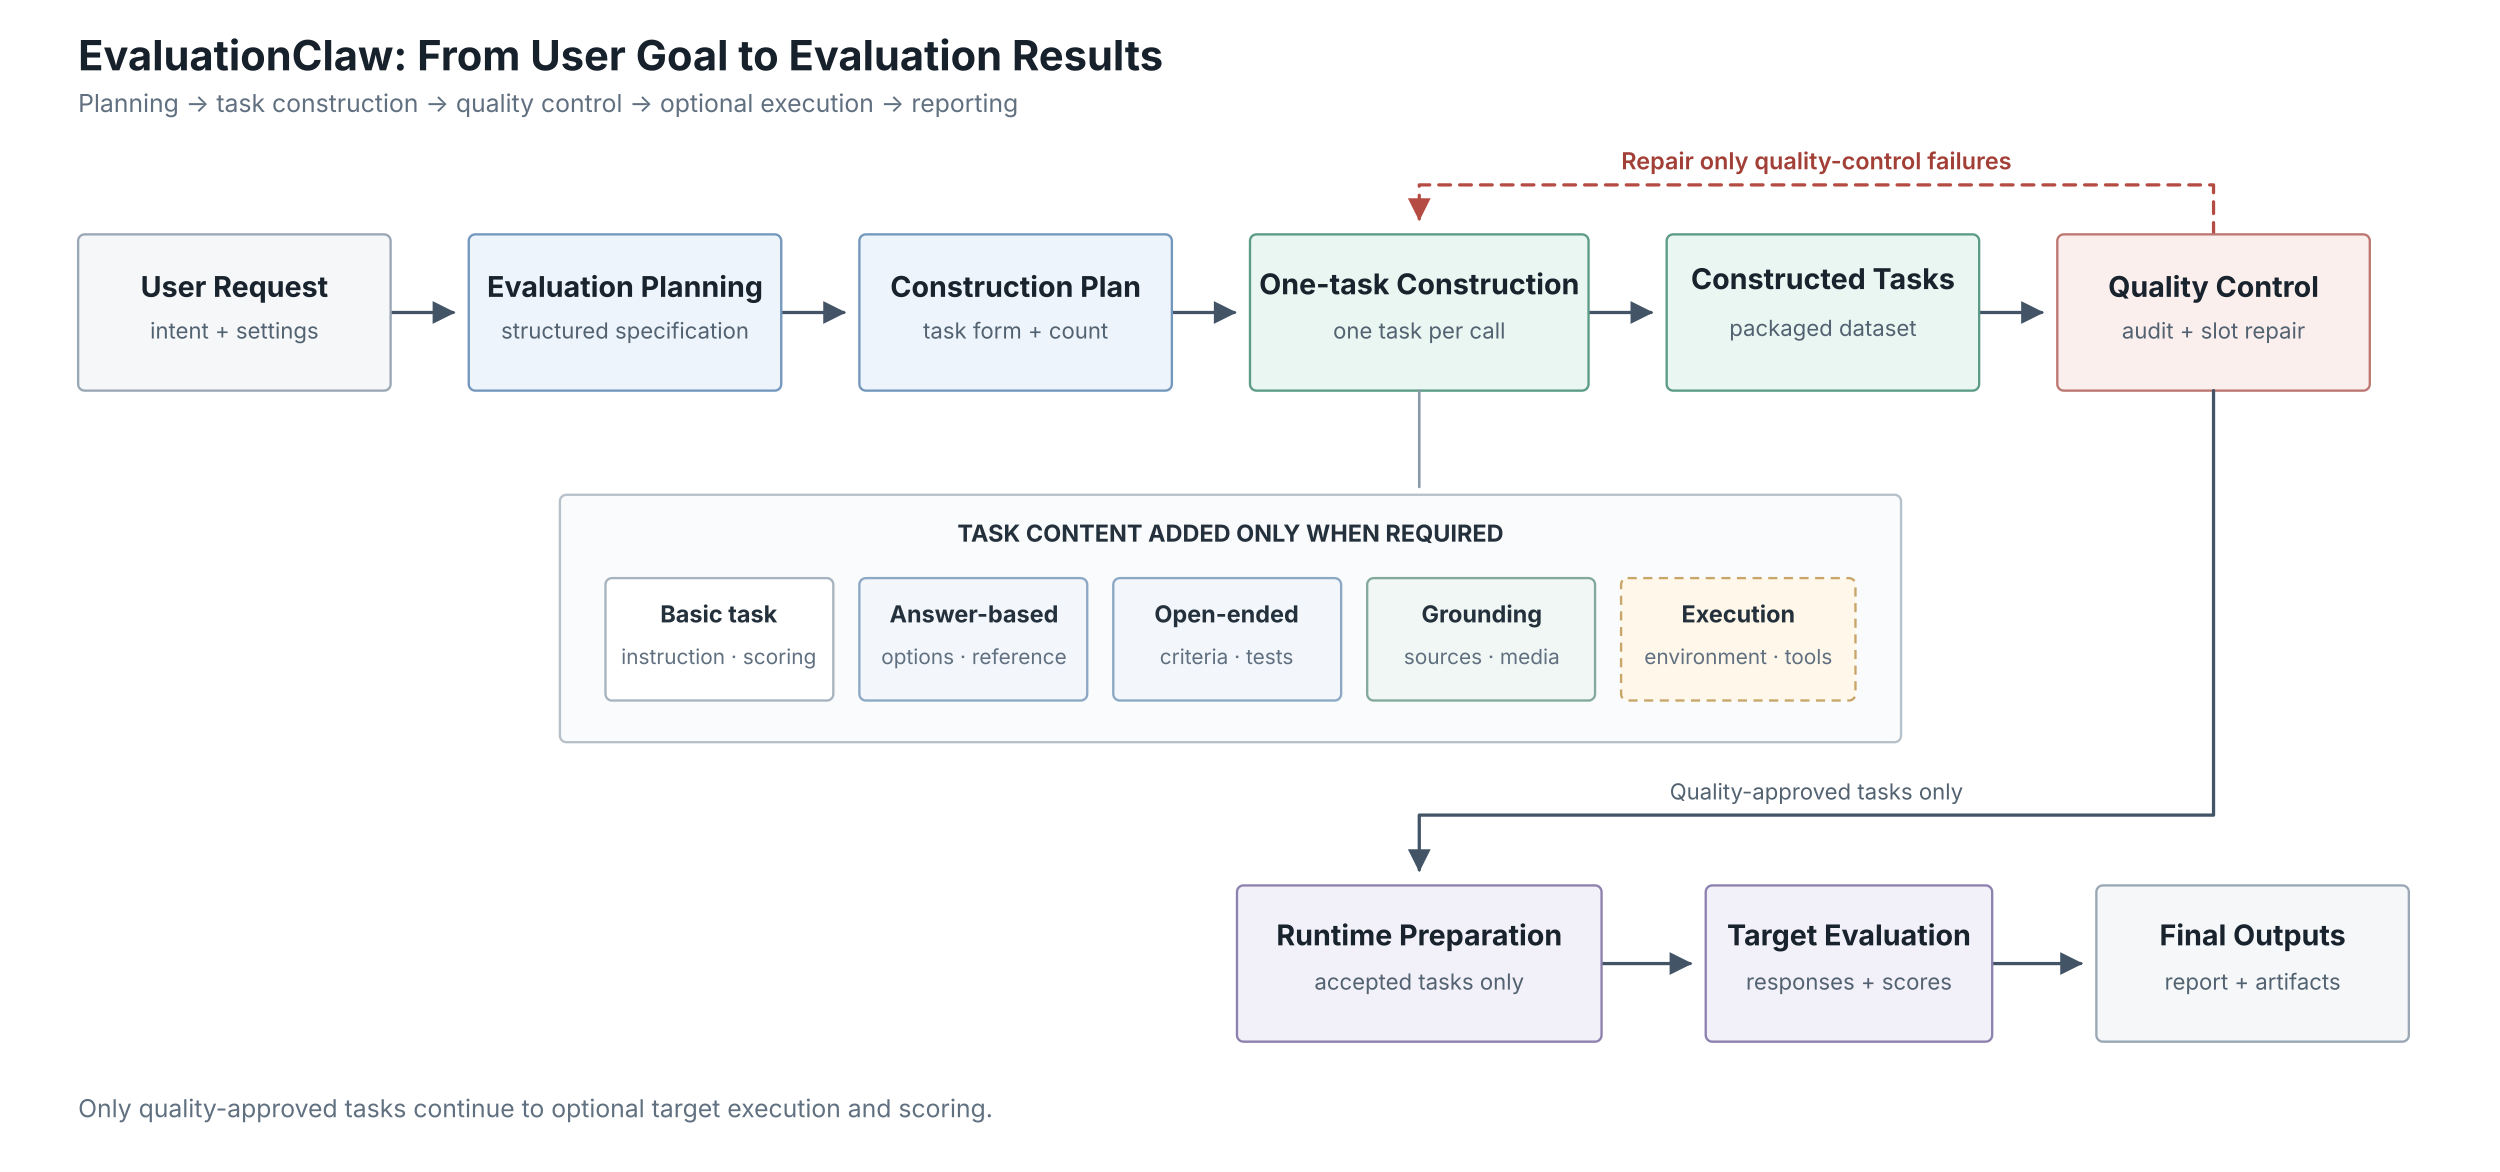
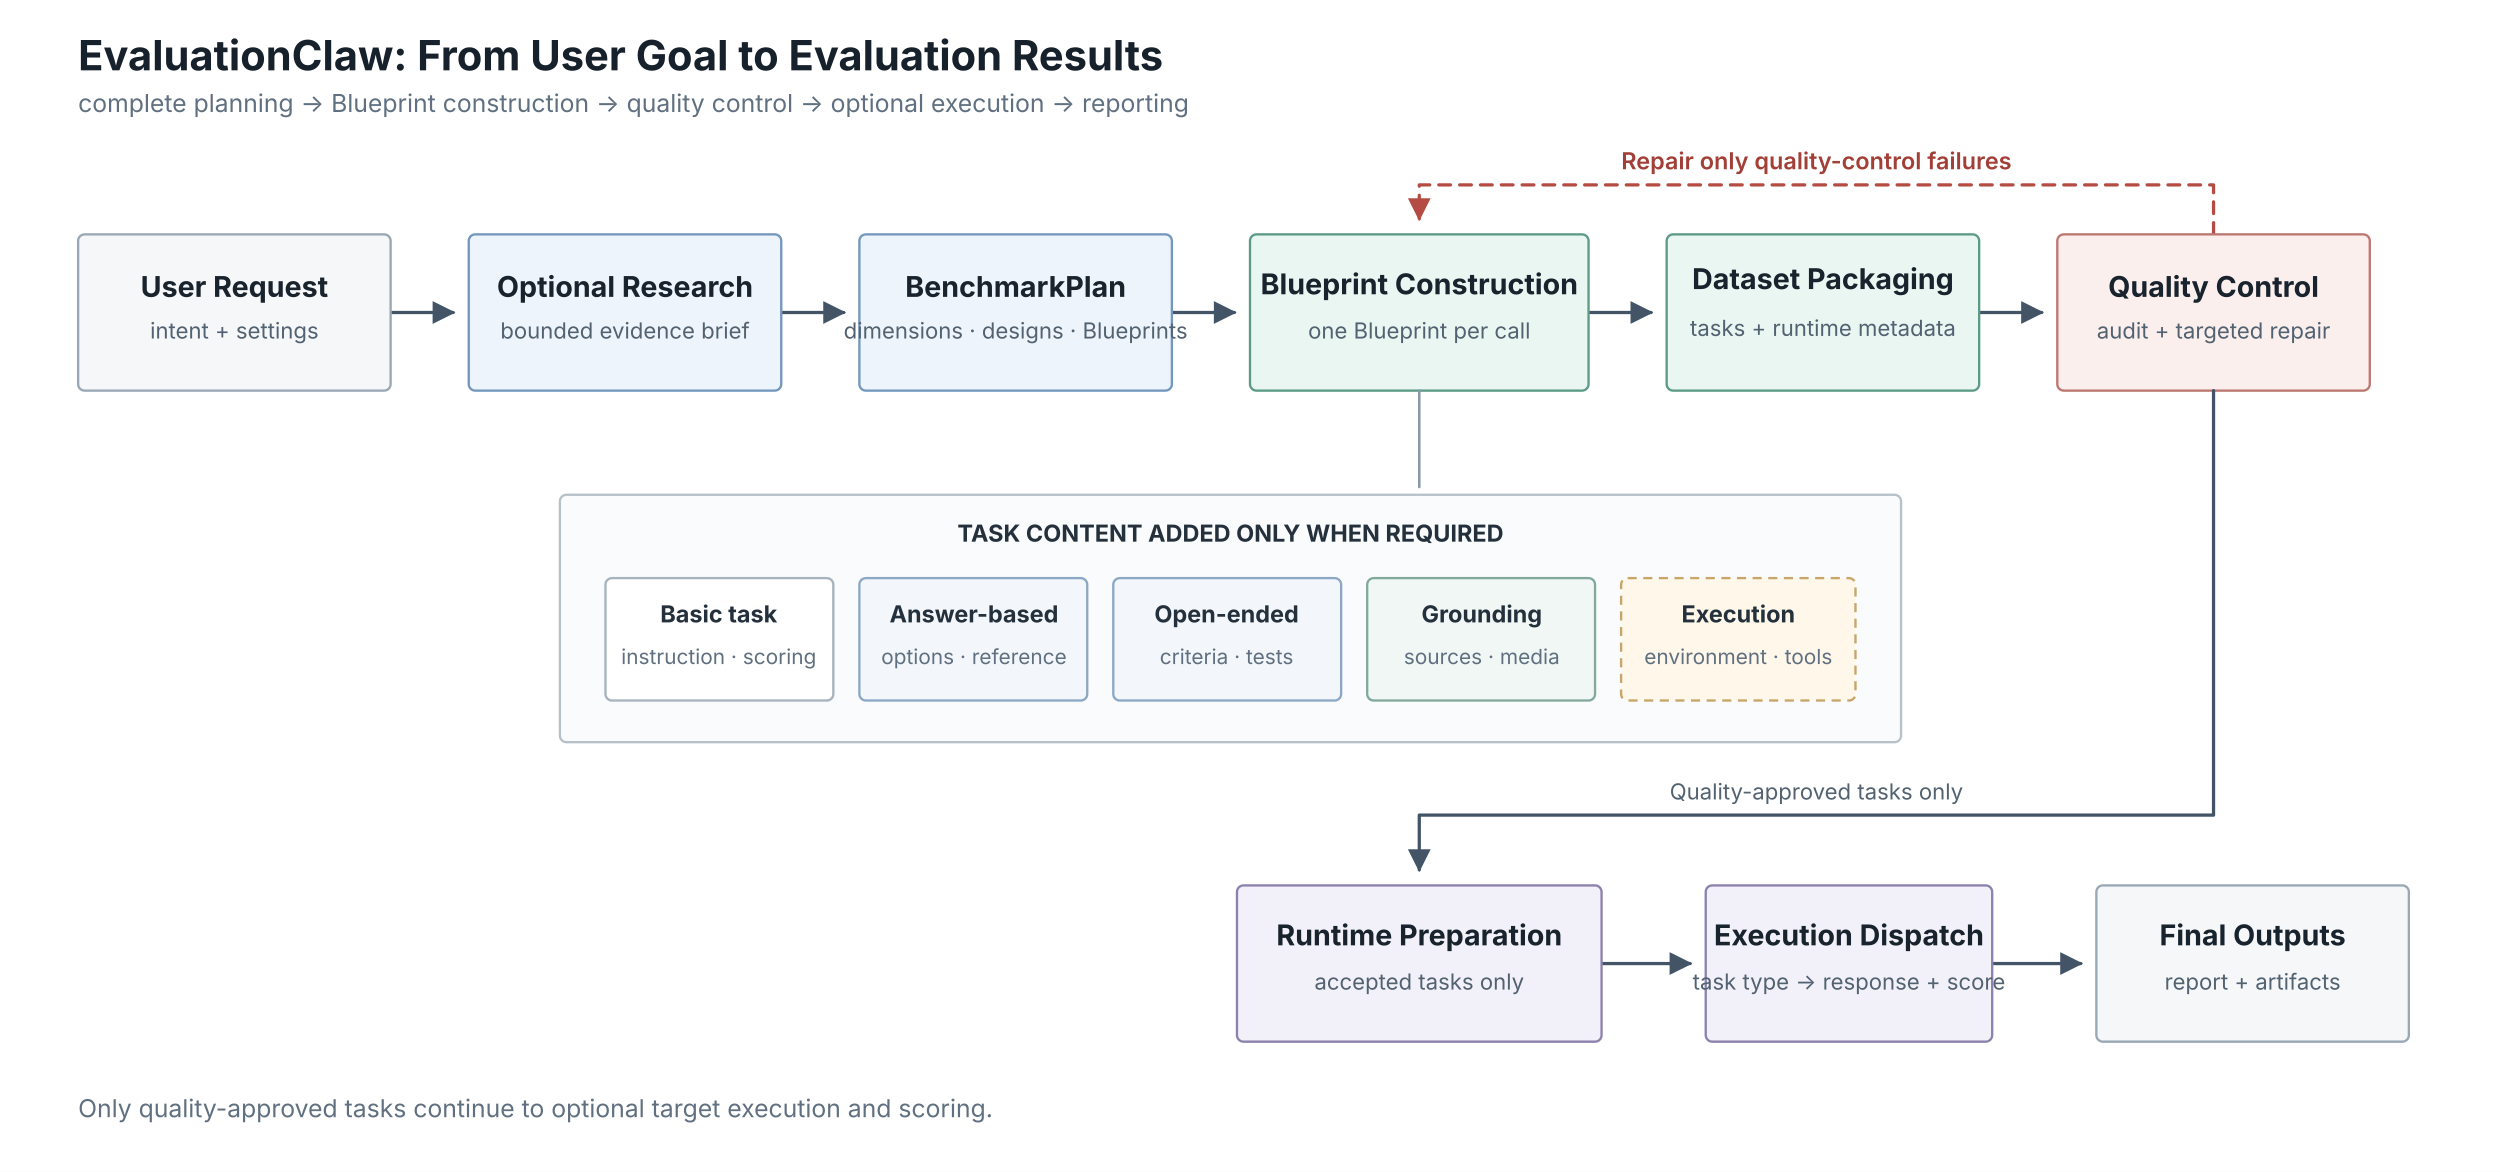
<svg xmlns="http://www.w3.org/2000/svg" viewBox="0 0 1920 900" role="img" aria-labelledby="title desc">
  <defs>
    <marker id="arrow" viewBox="0 0 10 10" refX="9" refY="5" markerWidth="7" markerHeight="7" orient="auto">
      <path d="M0 0 L10 5 L0 10 Z" fill="#425466" />
    </marker>
    <marker id="repair-arrow" viewBox="0 0 10 10" refX="9" refY="5" markerWidth="7" markerHeight="7" orient="auto">
      <path d="M0 0 L10 5 L0 10 Z" fill="#b44c43" />
    </marker>
    <style>
      .title { font: 700 32px Inter, Helvetica, Arial, sans-serif; fill: #17212b; }
      .subtitle { font: 400 19px Inter, Helvetica, Arial, sans-serif; fill: #607080; }
      .stage { font: 700 22px Inter, Helvetica, Arial, sans-serif; fill: #18232d; }
      .stage-small { font: 700 20px Inter, Helvetica, Arial, sans-serif; fill: #18232d; }
      .detail { font: 400 17px Inter, Helvetica, Arial, sans-serif; fill: #526271; }
      .module { font: 700 18px Inter, Helvetica, Arial, sans-serif; fill: #24313c; }
      .module-detail { font: 400 16px Inter, Helvetica, Arial, sans-serif; fill: #607080; }
      .annotation { font: 600 18px Inter, Helvetica, Arial, sans-serif; fill: #a23f37; }
      .flow { fill: none; stroke: #425466; stroke-width: 2.5; stroke-linecap: round; stroke-linejoin: round; marker-end: url(#arrow); }
      .connector { fill: none; stroke: #8a99a8; stroke-width: 2; stroke-linecap: round; }
      .repair { fill: none; stroke: #b44c43; stroke-width: 2.5; stroke-linecap: round; stroke-linejoin: round; stroke-dasharray: 9 7; marker-end: url(#repair-arrow); }
      .box { stroke-width: 1.8; rx: 5; }
    </style>
  </defs>
  <rect width="1920" height="900" fill="#ffffff" />
  <text x="60" y="54" class="title">EvaluationClaw: From User Goal to Evaluation Results</text>
-   <text x="60" y="86" class="subtitle">Planning → task construction → quality control → optional execution → reporting</text>
+   <text x="60" y="86" class="subtitle">complete planning → Blueprint construction → quality control → optional execution → reporting</text>
  <path d="M300 240 H348" class="flow" />
  <path d="M600 240 H648" class="flow" />
  <path d="M900 240 H948" class="flow" />
  <path d="M1220 240 H1268" class="flow" />
  <path d="M1520 240 H1568" class="flow" />
  <path d="M1700 180 V142 H1090 V168" class="repair" />
  <text x="1395" y="130" class="annotation" text-anchor="middle">Repair only quality-control failures</text>
  <rect x="60" y="180" width="240" height="120" class="box" fill="#f5f7f9" stroke="#9aa8b5" />
  <text x="180" y="228" class="stage" text-anchor="middle">User Request</text>
  <text x="180" y="260" class="detail" text-anchor="middle">intent + settings</text>
  <rect x="360" y="180" width="240" height="120" class="box" fill="#eef4fb" stroke="#7397bd" />
-   <text x="480" y="228" class="stage" text-anchor="middle">Evaluation Planning</text>
-   <text x="480" y="260" class="detail" text-anchor="middle">structured specification</text>
+   <text x="480" y="228" class="stage" text-anchor="middle">Optional Research</text>
+   <text x="480" y="260" class="detail" text-anchor="middle">bounded evidence brief</text>
  <rect x="660" y="180" width="240" height="120" class="box" fill="#eef4fb" stroke="#7397bd" />
-   <text x="780" y="228" class="stage" text-anchor="middle">Construction Plan</text>
-   <text x="780" y="260" class="detail" text-anchor="middle">task form + count</text>
+   <text x="780" y="228" class="stage" text-anchor="middle">BenchmarkPlan</text>
+   <text x="780" y="260" class="detail" text-anchor="middle">dimensions · designs · Blueprints</text>
  <rect x="960" y="180" width="260" height="120" class="box" fill="#eaf6f2" stroke="#5c9b86" />
-   <text x="1090" y="226" class="stage" text-anchor="middle">One-task Construction</text>
-   <text x="1090" y="260" class="detail" text-anchor="middle">one task per call</text>
+   <text x="1090" y="226" class="stage" text-anchor="middle">Blueprint Construction</text>
+   <text x="1090" y="260" class="detail" text-anchor="middle">one Blueprint per call</text>
  <rect x="1280" y="180" width="240" height="120" class="box" fill="#eaf6f2" stroke="#5c9b86" />
-   <text x="1400" y="222" class="stage" text-anchor="middle">Constructed Tasks</text>
-   <text x="1400" y="258" class="detail" text-anchor="middle">packaged dataset</text>
+   <text x="1400" y="222" class="stage" text-anchor="middle">Dataset Packaging</text>
+   <text x="1400" y="258" class="detail" text-anchor="middle">tasks + runtime metadata</text>
  <rect x="1580" y="180" width="240" height="120" class="box" fill="#fbefee" stroke="#bd7771" />
  <text x="1700" y="228" class="stage" text-anchor="middle">Quality Control</text>
-   <text x="1700" y="260" class="detail" text-anchor="middle">audit + slot repair</text>
+   <text x="1700" y="260" class="detail" text-anchor="middle">audit + targeted repair</text>
  <path d="M1090 300 V374" class="connector" />
  <rect x="430" y="380" width="1030" height="190" class="box" fill="#fafbfc" stroke="#b7c1ca" />
  <text x="945" y="416" class="module" text-anchor="middle">TASK CONTENT ADDED ONLY WHEN REQUIRED</text>
  <rect x="465" y="444" width="175" height="94" class="box" fill="#ffffff" stroke="#a7b3be" />
  <text x="552" y="478" class="module" text-anchor="middle">Basic task</text>
  <text x="552" y="510" class="module-detail" text-anchor="middle">instruction · scoring</text>
  <rect x="660" y="444" width="175" height="94" class="box" fill="#f3f7fc" stroke="#8ca8c4" />
  <text x="748" y="478" class="module" text-anchor="middle">Answer-based</text>
  <text x="748" y="510" class="module-detail" text-anchor="middle">options · reference</text>
  <rect x="855" y="444" width="175" height="94" class="box" fill="#f3f7fc" stroke="#8ca8c4" />
  <text x="942" y="478" class="module" text-anchor="middle">Open-ended</text>
  <text x="942" y="510" class="module-detail" text-anchor="middle">criteria · tests</text>
  <rect x="1050" y="444" width="175" height="94" class="box" fill="#f1f7f5" stroke="#83a99c" />
  <text x="1138" y="478" class="module" text-anchor="middle">Grounding</text>
  <text x="1138" y="510" class="module-detail" text-anchor="middle">sources · media</text>
  <rect x="1245" y="444" width="180" height="94" class="box" fill="#fff8ea" stroke="#c8a568" stroke-dasharray="7 5" />
  <text x="1335" y="478" class="module" text-anchor="middle">Execution</text>
  <text x="1335" y="510" class="module-detail" text-anchor="middle">environment · tools</text>
  <path d="M1700 300 V626 H1090 V668" class="flow" />
  <text x="1395" y="614" class="detail" text-anchor="middle">Quality-approved tasks only</text>
  <path d="M1230 740 H1298" class="flow" />
  <path d="M1530 740 H1598" class="flow" />
  <rect x="950" y="680" width="280" height="120" class="box" fill="#f2f0f8" stroke="#8d82ae" />
  <text x="1090" y="726" class="stage" text-anchor="middle">Runtime Preparation</text>
  <text x="1090" y="760" class="detail" text-anchor="middle">accepted tasks only</text>
  <rect x="1310" y="680" width="220" height="120" class="box" fill="#f2f0f8" stroke="#8d82ae" />
-   <text x="1420" y="726" class="stage" text-anchor="middle">Target Evaluation</text>
-   <text x="1420" y="760" class="detail" text-anchor="middle">responses + scores</text>
+   <text x="1420" y="726" class="stage" text-anchor="middle">Execution Dispatch</text>
+   <text x="1420" y="760" class="detail" text-anchor="middle">task type → response + score</text>
  <rect x="1610" y="680" width="240" height="120" class="box" fill="#f5f7f9" stroke="#9aa8b5" />
  <text x="1730" y="726" class="stage" text-anchor="middle">Final Outputs</text>
  <text x="1730" y="760" class="detail" text-anchor="middle">report + artifacts</text>
  <text x="60" y="858" class="subtitle">Only quality-approved tasks continue to optional target execution and scoring.</text>
</svg>
